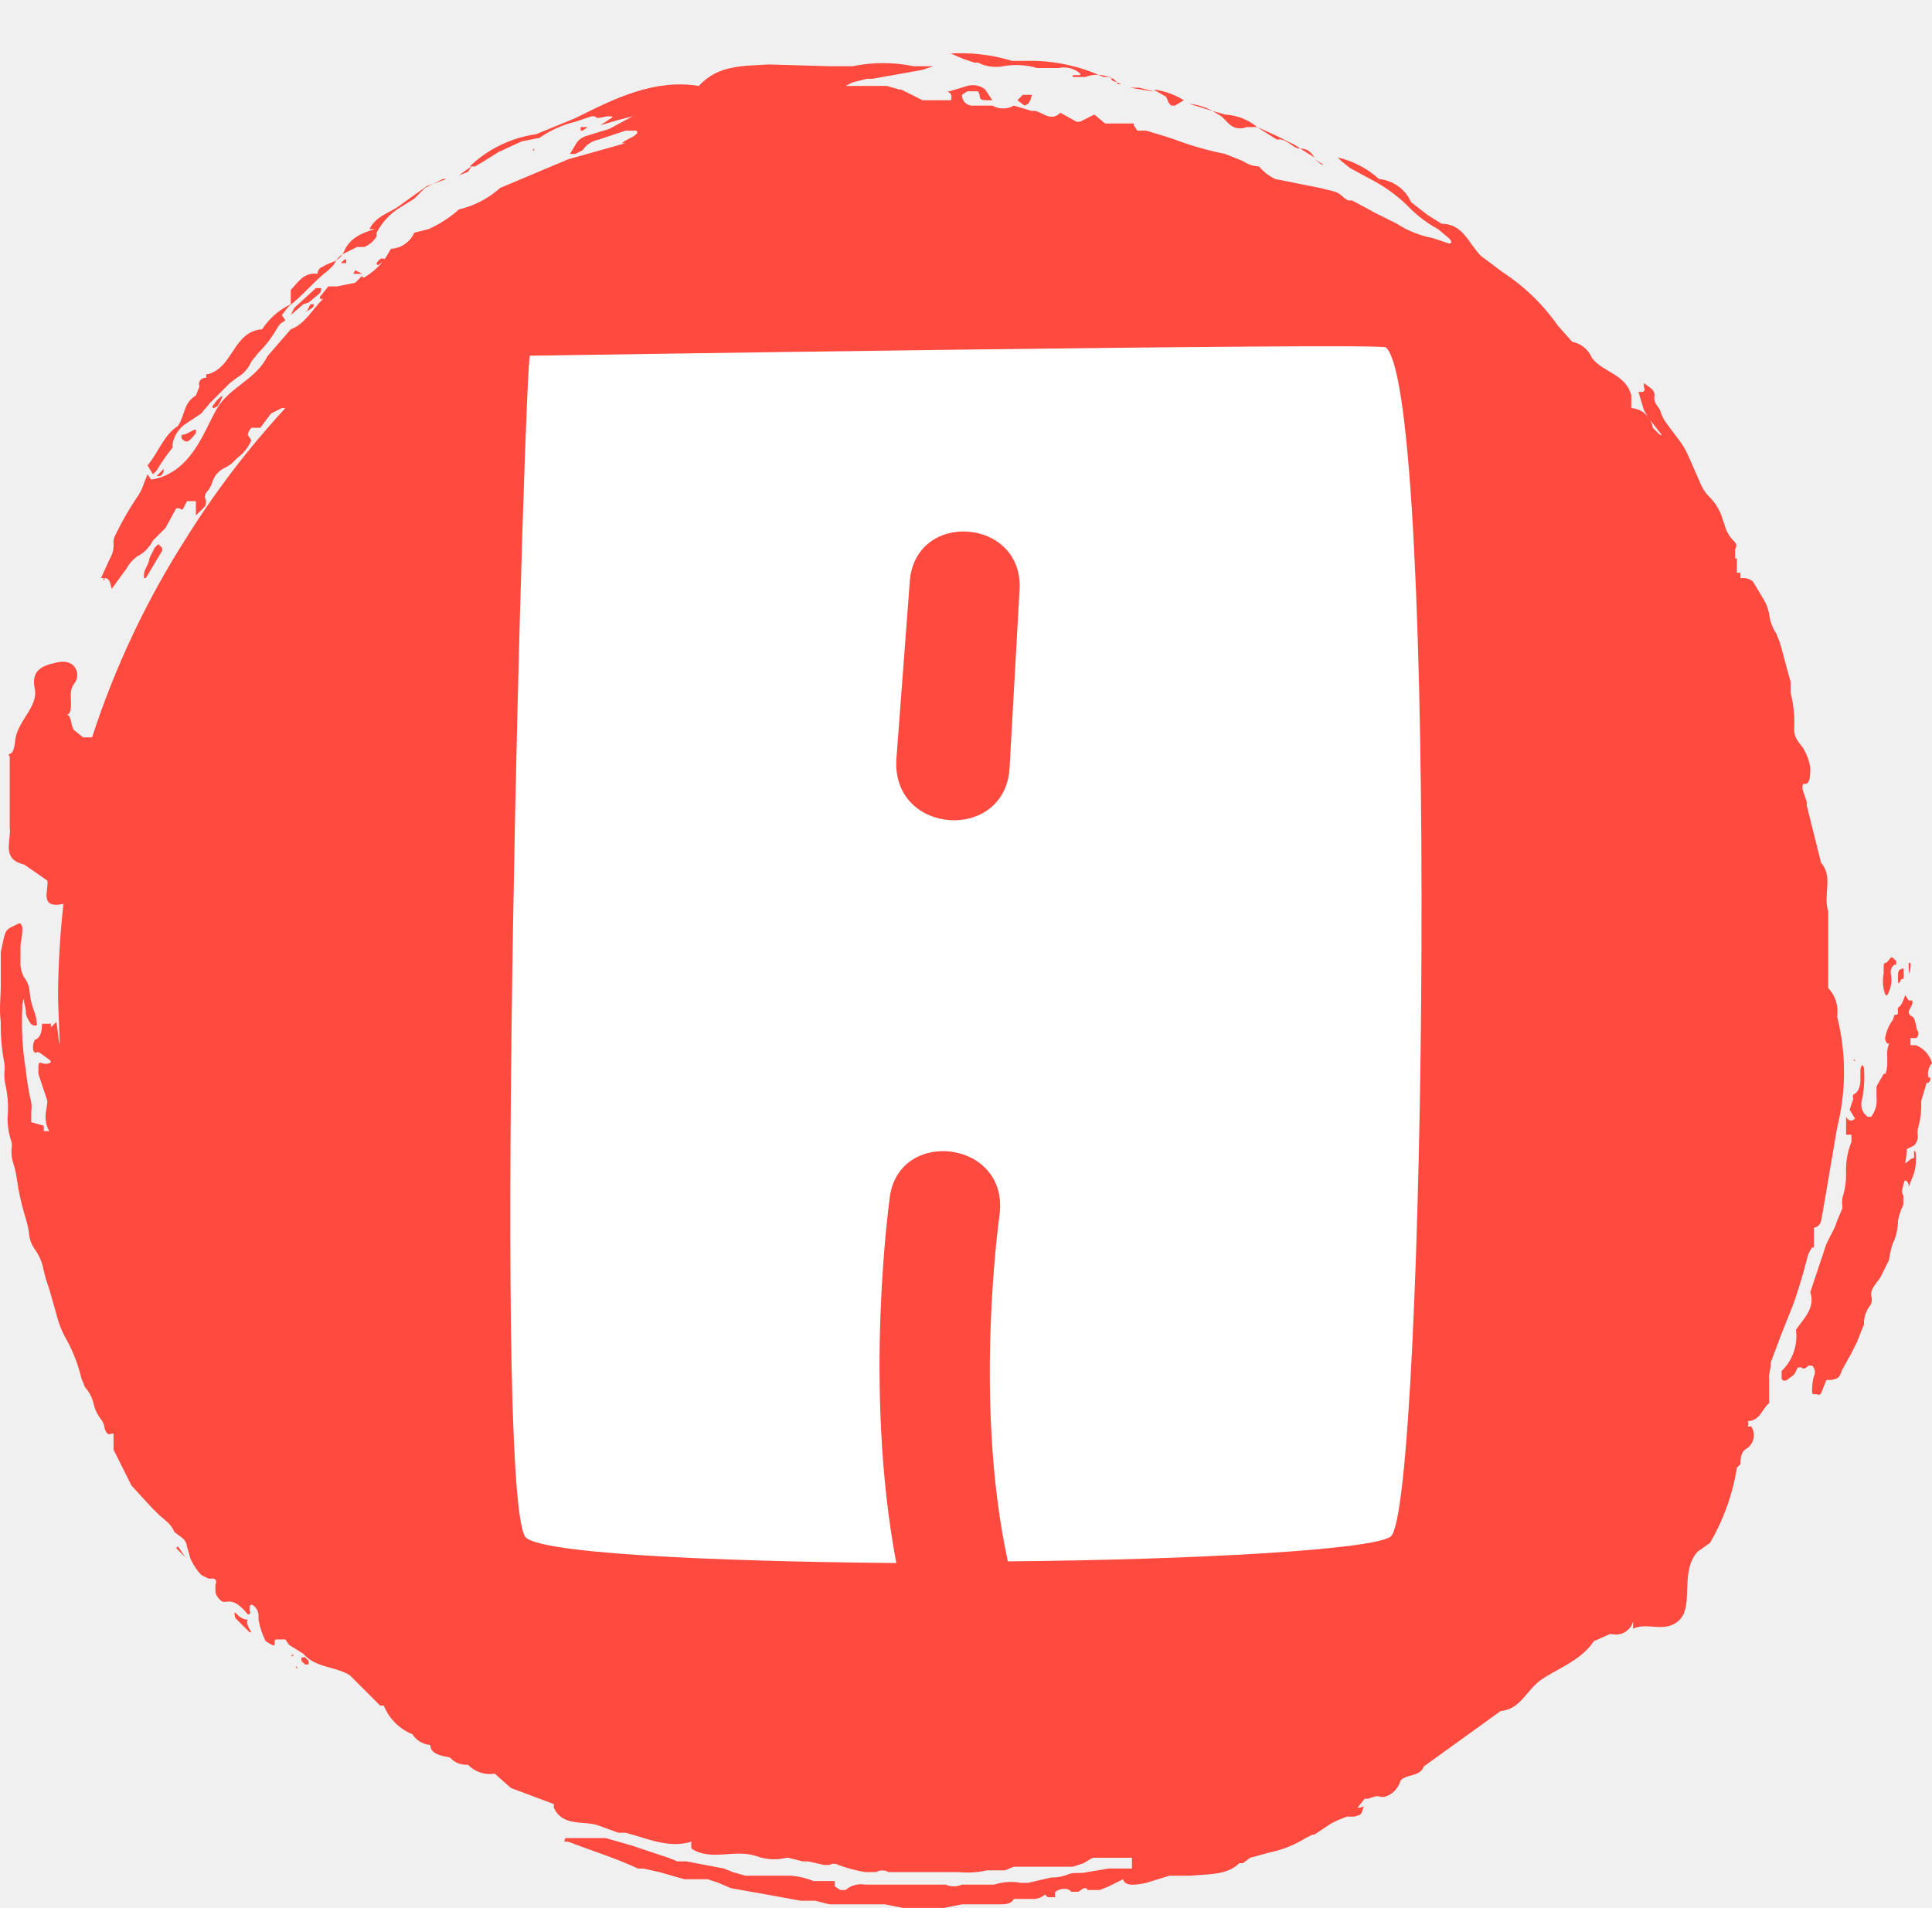
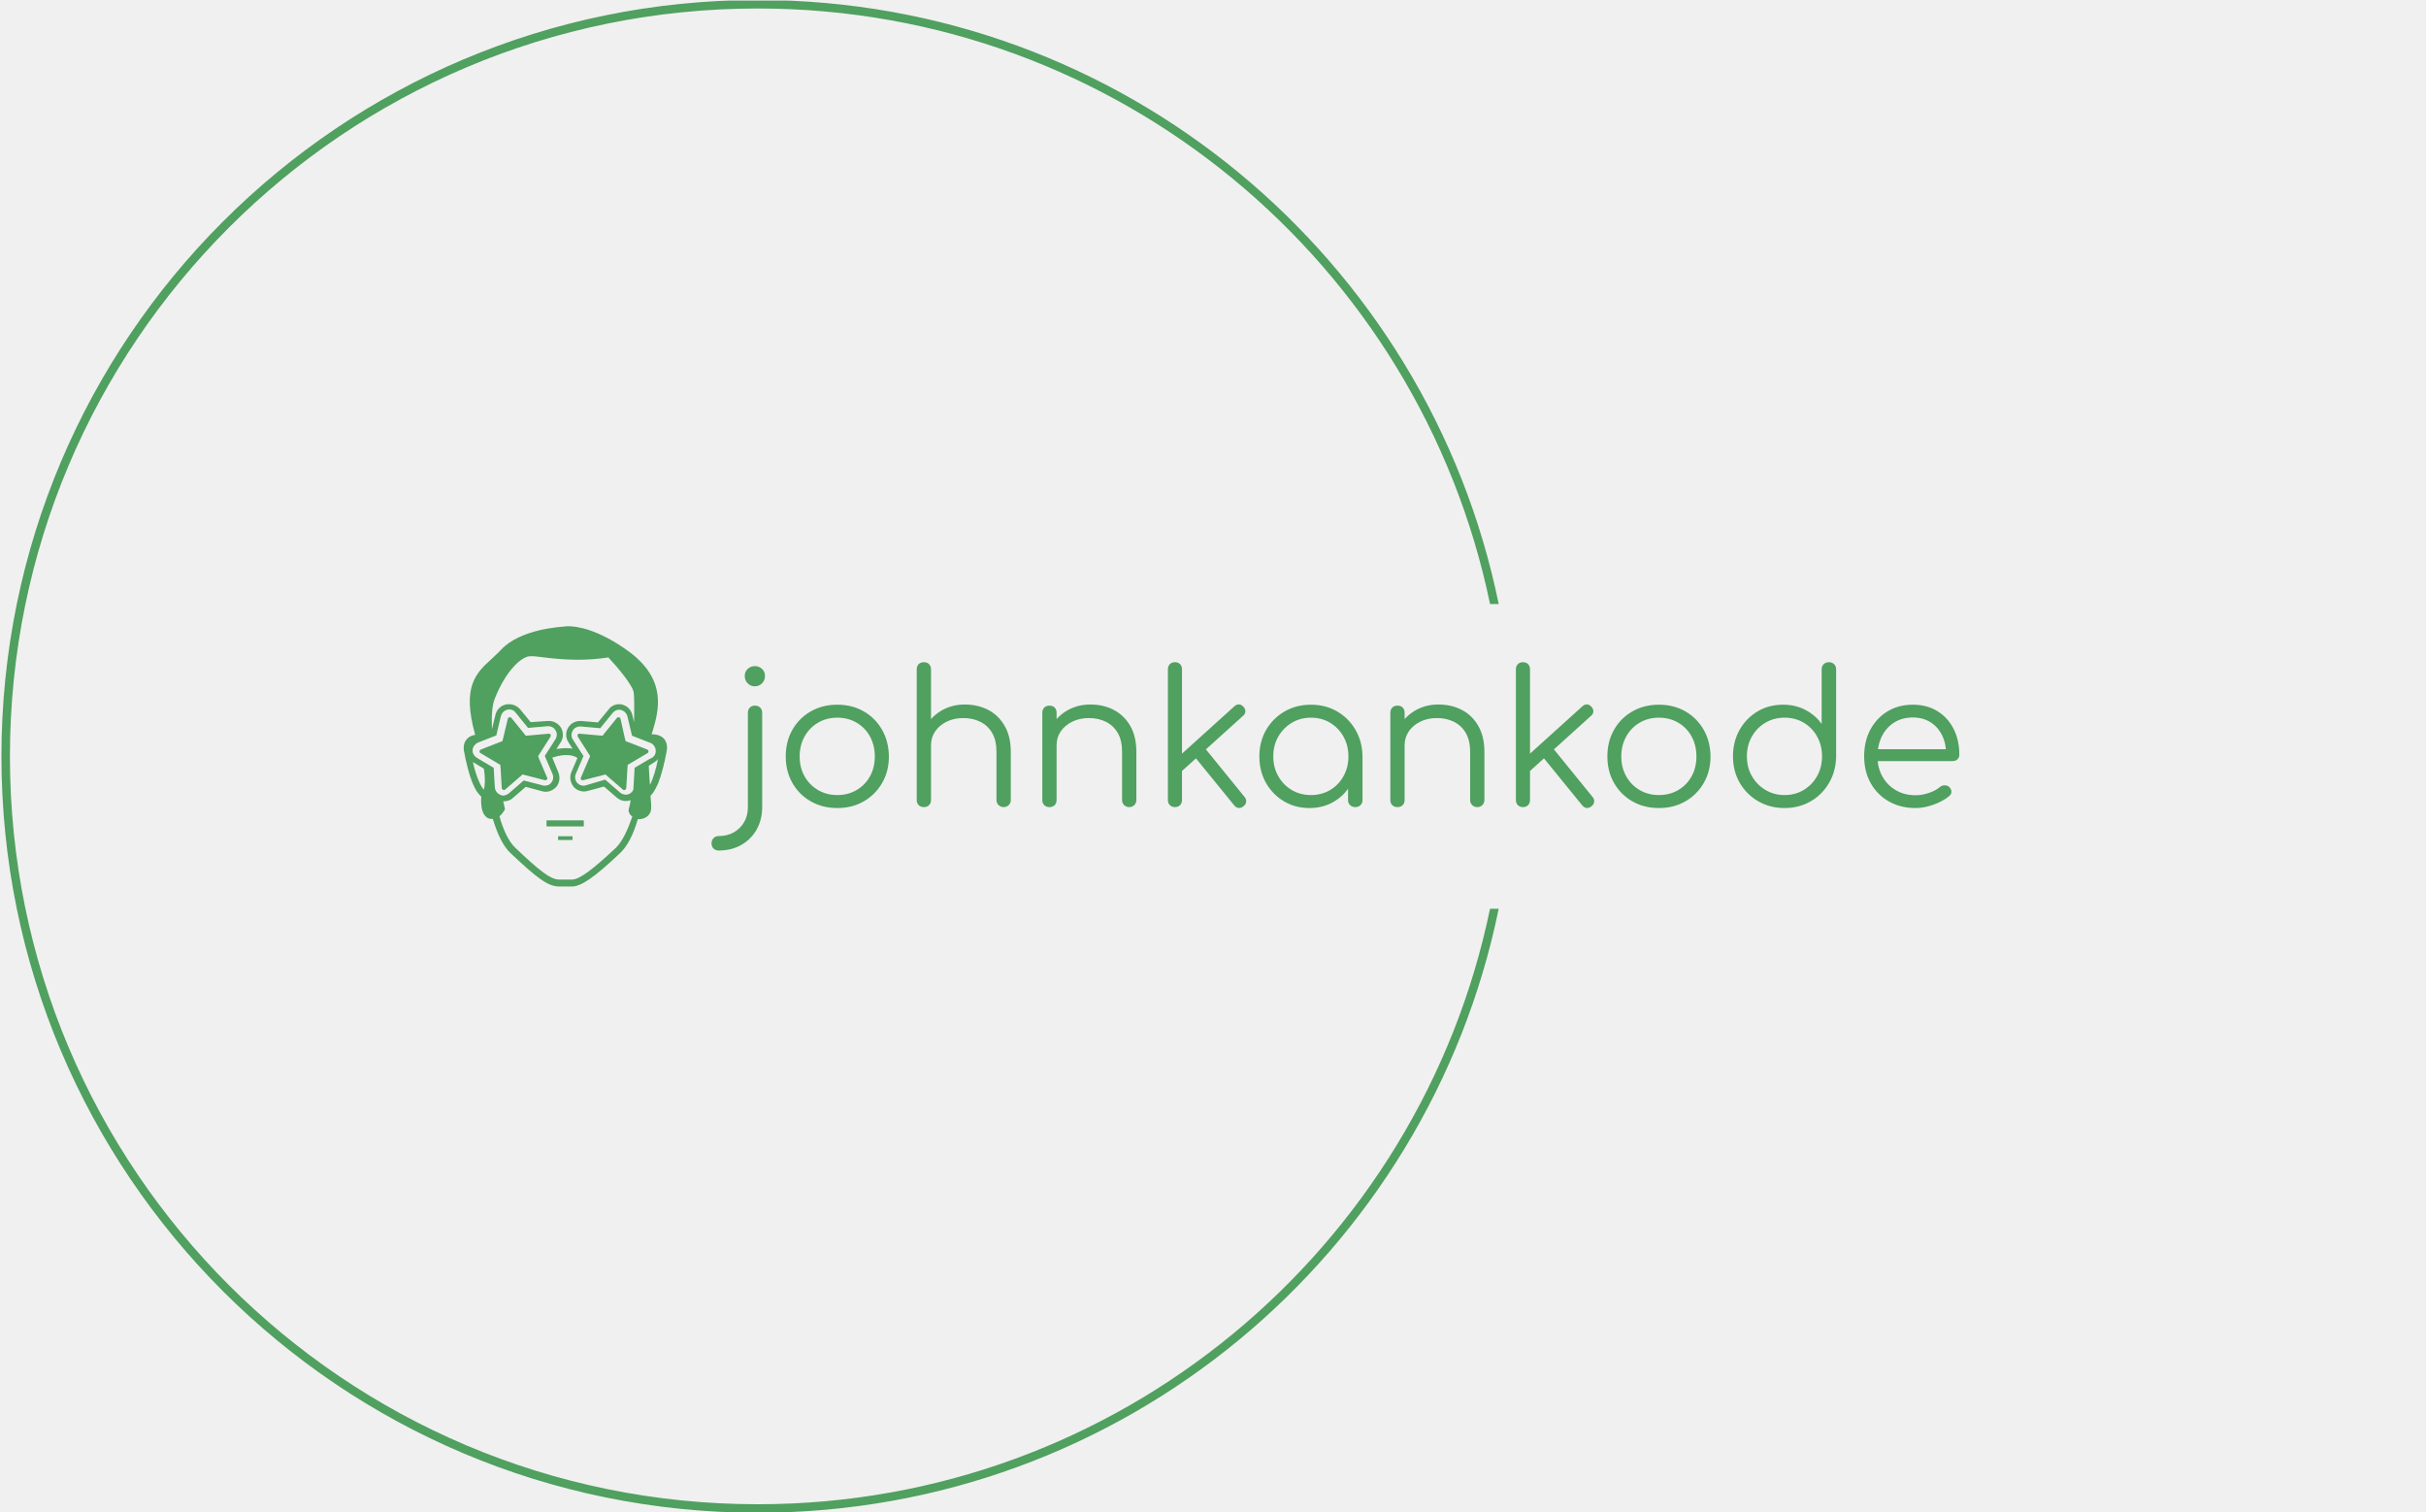
- <svg xmlns="http://www.w3.org/2000/svg" width="308.761" height="304.916" viewBox="0 0 106.008 104.687" class="css-1j8o68f" version="1.1" id="svg23">
-   <defs id="SvgjsDefs2684" />
-   <g id="SvgjsG2685" featurekey="rootContainer" transform="matrix(0.9820593,0,0,0.9820593,-0.05456052,0)" fill="#ff4a3f">
-     <g id="g17">
-       <path d="M19.8 15.3h.5l-.4-.2zm.5.1zm.8-.7c0 .1 0 .1.1.1l.4-.3c-.2-.1-.3-.1-.5.2zm.4-.2zm-4.1 2.3zm-.2.6l.3-.2c.1-.1.1-.2.1-.2h-.2l-.2.4c-.1-.1-.1 0 0 0zm2.2-2.9h-.1l-.2.2h.3zm-2.1 2.4l.6-.5c.1-.1.1-.2.1-.3h-.3l-1.2 1.1-.2.4.7-.6zm-1.1.8z" id="path3" />
-       <path d="M9.7 25v-.2a1.7 1.7 0 0 1 .7-1.1l.9-.6.5-.6.7-.7.4-.4.4-.3a1.9 1.9 0 0 0 .8-.9l.4-.5a5.9 5.9 0 0 0 1-1.3l.2-.3.3-.2-.2-.3.4-.5c.8-.6 1.4-1.4 2.2-2l.3-.3a1.4 1.4 0 0 1 .5-.6l.8-.4h.4a1.4 1.4 0 0 0 .7-.6V13a3.5 3.5 0 0 1 1.3-1.4l.8-.5.2-.2.4-.4 1-.5h.2l-1.1.4-1.4 1c-.6.5-1.4.6-1.8 1.4h.3c-.7.2-1.4.5-1.7 1.2s-.8.6-1.2.9a.4.4 0 0 0-.3.4c-.8-.1-1.1.5-1.5.9v.8a3.9 3.9 0 0 0-1.6 1.4c-1.6.1-1.6 2.1-3 2.5h-.1a.2.2 0 0 0 0 .2c-.3 0-.5.2-.4.5l-.2.5c-.7.4-.6 1.1-1 1.7-.8.5-1.1 1.5-1.7 2.2l.3.5.2-.2a11.6 11.6 0 0 1 .9-1.3zM53.9 3.3l.6.2h.2a2.2 2.2 0 0 0 1.4.2 4.1 4.1 0 0 1 1.9.1h1.2a1.4 1.4 0 0 1 1.2.3.1.1 0 0 1 0 .1H60a.1.1 0 0 0 0 .1h.7a1.8 1.8 0 0 1 1.3 0c.2 0 .1.1.2.2l.5.2h-.2c-.2-.4-.5-.4-.8-.4a9.7 9.7 0 0 0-4.3-.9h-.8A9.8 9.8 0 0 0 53 3h.2zm7.3 3.1zM50.3 4.7zm10.9 1.7h.2-.2zM19 14.7zm32.1-10zm17.6 2.2a.9.9 0 0 0 1 .2h.6a3.1 3.1 0 0 0-1.8-.7l-.7-.2.5.3zm-3.4-1.3c0 .1.1.2.2.3h.2l.5-.3a4.2 4.2 0 0 0-1.7-.6l.7.4zm7.4 2.7l.8.5c-.2-.3-.4-.5-.8-.5z" id="path5" />
-       <path d="M99 76.1l.6-1.6.6-1.5c.2-.5.6-1.8.8-2.6a1.7 1.7 0 0 1 .3-.7h.1v-1.1c.5-.1.4-.6.5-.9l.8-4.7a12.7 12.7 0 0 0 0-6.2 1.9 1.9 0 0 0-.5-1.6v-4.3c-.3-.9.3-1.9-.4-2.7L101 45a.4.4 0 0 0 0-.2l-.2-.6a.5.5 0 0 1 0-.4h.1c.3 0 .3-.5.3-.9a3 3 0 0 0-.4-1.1l-.3-.4a1.1 1.1 0 0 1-.2-.7 6.7 6.7 0 0 0-.2-2v-.6c-.2-.7-.4-1.5-.6-2.2l-.2-.5a2.5 2.5 0 0 1-.4-1.1 2.5 2.5 0 0 0-.3-.8l-.6-1a.8.8 0 0 0-.6-.2h-.1V32h-.2v-.8H97V31a.4.4 0 0 0 0-.1v-.2c.1-.2.1-.3-.1-.5a1.8 1.8 0 0 1-.4-.6l-.2-.6a2.9 2.9 0 0 0-.7-1.2 2.2 2.2 0 0 1-.5-.7l-.7-1.6a4.3 4.3 0 0 0-.6-1l-.6-.8a2.4 2.4 0 0 1-.4-.8l-.2-.3a.6.6 0 0 1-.1-.5.5.5 0 0 0-.2-.4l-.4-.3v.2c.1.2 0 .3-.1.3h-.2l.3 1 .3.5.7.9h-.1l-.2-.2-.2-.2a1.3 1.3 0 0 0-1.2-1.1v-.7c-.3-1.2-1.6-1.3-2.2-2.1a1.5 1.5 0 0 0-1.1-.9l-.8-.9a11.3 11.3 0 0 0-3.1-3l-.8-.6-.4-.3c-.7-.7-1-1.8-2.2-1.8l-.8-.5-.9-.7a2.2 2.2 0 0 0-1.8-1.3 5.1 5.1 0 0 0-2.3-1.2l.2.2.5.4 1.3.7a8.5 8.5 0 0 1 2.1 1.6 6.8 6.8 0 0 0 1.5 1.1l.6.5c.1.1.2.2.1.3H81l-.9-.3a5.6 5.6 0 0 1-2-.8l-1.2-.6-1.3-.7h-.2c-.3-.1-.4-.4-.8-.5l-.8-.2-2.5-.5a2.6 2.6 0 0 1-.9-.7 1.7 1.7 0 0 1-.9-.3l-1-.4a18.1 18.1 0 0 1-2.8-.8l-.6-.2-1-.3h-.5l-.2-.3v-.1h-1.6l-.6-.5-.4.2-.4.2h-.2l-.9-.5c-.6.6-1.1-.2-1.6-.1l-1-.3a1.2 1.2 0 0 1-1.2 0h-1.2a.6.6 0 0 1-.5-.6l.3-.2h.6a.7.7 0 0 1 .1.3c0 .2.2.2.5.2h.2l-.4-.6a1.1 1.1 0 0 0-1-.2l-1 .3H53c.3.2.2.3.2.5h-1.6l-.4-.2-.8-.4h-.1l-.7-.2h-2.3l.4-.2.8-.2h.3l1.7-.3 1.1-.2.6-.2h-1.1a8.4 8.4 0 0 0-3.4 0h-1.3L43 3.6c-1.4.1-2.8 0-3.9 1.2-2.5-.4-4.7.7-6.9 1.8l-2.2.9a6.7 6.7 0 0 0-3.7 1.8h.3l.5-.3.8-.5 1.3-.6 1-.2a6 6 0 0 1 2-.9l.9-.3h.2c.1.2.5 0 .7 0h.2c.1 0 .1.1 0 .1l-.6.4 1-.3.8-.2-1.3.7-1.3.4a1 1 0 0 0-.6.5l-.3.5h.3l.4-.2a1.4 1.4 0 0 1 .9-.6l1.5-.5h.5a.1.1 0 0 1 .1.2c-.2.2-.6.3-.8.5h.2l-3.2.9-3.8 1.6a5.2 5.2 0 0 1-2.3 1.2 6.6 6.6 0 0 1-1.7 1.1l-.8.2a1.5 1.5 0 0 1-1.3.9l-.3.5a3.7 3.7 0 0 1-1.2 1.1h-.1v-.1l-.2.2-.2.2-1 .2h-.5l-.4.5c-.1.1-.1.2 0 .2h.1c-.6.6-1 1.4-1.8 1.7L15 19.9c-.6 1.2-1.8 1.6-2.6 2.6s-1.4 3.9-3.9 4.3l-.2-.3-.2.5a2.7 2.7 0 0 1-.4.8 16.9 16.9 0 0 0-1.2 2.1.8.8 0 0 0-.1.5 1.4 1.4 0 0 1-.2.8l-.5 1.1h.2c.3 0 .3.3.4.6l.8-1.1a2.2 2.2 0 0 1 .6-.7 2 2 0 0 0 .9-.9l.3-.3.4-.4.6-1.1h.2c.1.1.1.1.2 0l.2-.4h.5v.8l.5-.5a.5.5 0 0 0 0-.5.4.4 0 0 1 .1-.3 1.5 1.5 0 0 0 .3-.5 1.3 1.3 0 0 1 .8-.9l.3-.2.3-.3a2.4 2.4 0 0 0 .8-1l-.2-.3c0-.1.1-.3.2-.4h.5l.6-.8.6-.3h.2a48.8 48.8 0 0 0-5.5 7.2h-.1.1a48.4 48.4 0 0 0-5.3 11.2h-.5l-.5-.4c-.2-.2-.1-.7-.4-.9h.1c.3-.5-.1-1.2.3-1.7s.1-1.4-.9-1.2-1.5.5-1.3 1.5-1 1.8-1.1 2.9-.5.5-.3.9v3.9c.1.8-.5 1.8.8 2.1l1.3.9c.1.5-.5 1.6.9 1.3a49.2 49.2 0 0 0-.3 5c0 1.1.1 2.2.1 3.3v-.4c-.1-.4-.1-.8-.2-1.3l-.3.3v-.2h-.5c0 .5-.1.8-.4.9a.9.9 0 0 0-.1.5c0 .1.1.3.2.2s.4.2.7.4-.2.3-.4.2-.2.1-.2.3v.3l.5 1.5c0 .3-.1.6-.1.9a1.7 1.7 0 0 0 .2.8h-.3v-.3l-.7-.2v-.6a1.5 1.5 0 0 0 0-.5 14.6 14.6 0 0 1-.3-1.8 16.6 16.6 0 0 1-.2-3.5.9.9 0 0 1 .1-.5v.2a2.9 2.9 0 0 1 .1.5.8.8 0 0 0 .1.4c.1.2.2.4.4.4s.1-.1.1-.2a2.1 2.1 0 0 0-.1-.5 4.2 4.2 0 0 1-.3-1.3 1.5 1.5 0 0 0-.3-.7 1.6 1.6 0 0 1-.2-.9v-.8c0-.3.1-.6.1-.9a.5.5 0 0 0-.1-.4h-.1c-.8.4-.7.2-1 1.6V55c0 .7-.1 1.4 0 2.1a10.8 10.8 0 0 0 .2 2.3 1.8 1.8 0 0 1 0 .5 3.1 3.1 0 0 0 .1.9 5.9 5.9 0 0 1 .1 1.3 3.9 3.9 0 0 0 .2 1.7 1.2 1.2 0 0 1 0 .4 2.1 2.1 0 0 0 .1.8 4.9 4.9 0 0 1 .2.9 14 14 0 0 0 .5 2.2 5 5 0 0 1 .2 1 1.7 1.7 0 0 0 .3.7 2.9 2.9 0 0 1 .5 1.2 8.5 8.5 0 0 0 .3 1l.4 1.4a5.4 5.4 0 0 0 .6 1.5 8.5 8.5 0 0 1 .8 2.1l.2.5a2.1 2.1 0 0 1 .5 1 2.1 2.1 0 0 0 .4.8 1 1 0 0 1 .2.5c.1.3.2.4.4.3h.1v.9l.5 1 .5 1 1.1 1.2.4.4c.3.3.7.5.9 1l.4.3a.7.7 0 0 1 .3.5l.2.7a3.3 3.3 0 0 0 .6.9l.4.2h.3a.2.2 0 0 1 .1.3 2.5 2.5 0 0 0 0 .5.9.9 0 0 0 .4.5h.2c.4-.1.8.2 1.2.7h.1c0-.1.1-.1 0-.2v-.2c0-.1.1-.2.2-.1a.7.7 0 0 1 .3.6v.2a4.3 4.3 0 0 0 .4 1.2c.5.3.5.3.5.1s0-.2.2-.2h.4l.2.3.8.5c.7.8 1.8.7 2.6 1.2l1.7 1.7h.2a2.9 2.9 0 0 0 1.6 1.6 1.3 1.3 0 0 0 1 .6c0 .5.6.6 1.1.7a1.2 1.2 0 0 0 .8.4h.2a1.7 1.7 0 0 0 1.5.5l.9.8 2.4.9v.2c.5 1.1 1.7.7 2.5 1l1.1.4h.4c1.2.3 2.4.9 3.7.5a.7.7 0 0 0 0 .4c1.1.7 2.4 0 3.6.4a2.9 2.9 0 0 0 1.7.1h.1l.8.2h.3l.9.2h.3a.5.5 0 0 1 .5 0 7.9 7.9 0 0 0 1.5.4h.6a.7.7 0 0 1 .7 0h3.9a5 5 0 0 0 1.6-.1h1l.5-.2H60l.6-.2.5-.3h2.2v.6H62l-1.2.2c-.4.1-.7 0-1 .1a2.4 2.4 0 0 1-1 .2l-1.3.3h-.4a3.1 3.1 0 0 0-1.5.1h-1.8a1.1 1.1 0 0 1-.9 0h-4.5a1.3 1.3 0 0 0-1.1.3H47l-.3-.2v-.3h-1.2a4.1 4.1 0 0 0-1.3-.3h-2.5l-.7-.2-.5-.2-2.1-.4h-.5l-.5-.2-2.1-.7-1.4-.4h-2.2c-.1 0-.1.1-.1.2h.2c1.3.5 2.6.9 3.9 1.5h.3l.9.2 1.4.4h1.3l.6.2.7.3 1.7.3 1.1.2 1.1.2h.8l.8.2h3.1l1 .2h2.3l1-.2H56c.4 0 .6-.1.7-.3h1a1 1 0 0 0 .8-.3c-.1.1 0 .1.1.2h.4v-.2c0-.1 0-.1.2-.2s.6-.1.7.1h.4l.3-.2c.2 0 .2 0 .2.1h.7l.5-.2.8-.4c.1.3.4.4 1.3.2l1.3-.4h1.2c.9-.1 2 0 2.7-.7h.2l.4-.3 1.1-.3a6.1 6.1 0 0 0 2-.8l.4-.2h.1l.9-.6.4-.2.5-.2h.4c.4-.1.4-.1.5-.4s0-.1-.2-.1h-.1l.4-.5h.2c.3-.1.5-.2.7-.1h.2a1.3 1.3 0 0 0 .9-.9c.3-.4 1.1-.2 1.3-.8l4.3-3.1c1.1-.1 1.4-1.1 2.2-1.7s2.3-1.1 3-2.2l.9-.4h.1a1 1 0 0 0 1.2-.7v.4c.8-.4 1.8.3 2.6-.5s0-2.7 1-3.8l.7-.5a12.1 12.1 0 0 0 1.5-4.2l.2-.2c0-.3 0-.7.4-.9a.9.9 0 0 0 .2-1.2h-.2a.3.3 0 0 0 0-.3c.7 0 .8-.7 1.2-1V77a.5.5 0 0 1 0-.2 3.8 3.8 0 0 0 .1-.7zM5.9 32.2z" id="path7" />
-       <path d="M26.4 9.3l-.3.2-.4.3.5-.2zm6.1-2h.1l.3-.2h-.4zm-2.6 1l-.1.1h.1v-.1zm-1.5 1.4zm1.3-.2zm-6.3 3.1zM9.2 26.2l-.4.4H9a.4.4 0 0 0 .2-.4zm3-3.5a2.1 2.1 0 0 0 .3-.6 1.5 1.5 0 0 0-.5.5c-.1.1-.1.2 0 .2zM11 24.2V24c-.2 0-.5.3-.8.3v.2c.3.3.4.2.8-.3zm3 66.2zM73.9 9.2h.1l-.5-.3zm-2.5-1.4c.5-.1.8.4 1.2.5h.1l-.3-.2-1-.5-1.1-.5.3.2zM52.8 3.1zm11.7 2h-.1l-1.2-.2h.5zm2 .7l1.3.4a3.3 3.3 0 0 0-1.3-.4zm-9 0a1 1 0 0 0 .2-.5h-.5l-.3.3.4.3zm9 1.6zM49.9 4.2zm2.9.7zM48.5 4zm13.8 2.1a.5.5 0 0 0 0 .1zm44.8 52.3h-.3V58h.3c.1 0 .2-.3.1-.4s-.1-.7-.3-.8a.3.3 0 0 1-.2-.3l.2-.4a.4.4 0 0 0 0-.2h-.2l-.2-.3c-.1.3-.2.6-.4.7a.5.5 0 0 0 0 .2c0 .1 0 .2-.1.2h-.1a1.1 1.1 0 0 1-.1.3 2.3 2.3 0 0 0-.4.9.4.4 0 0 0 .1.4h.1a1.7 1.7 0 0 0-.1.8v.4a1.8 1.8 0 0 1-.1.5h-.1l-.4.7v.6a1.5 1.5 0 0 1-.3 1.1h-.2l-.2-.2a.9.9 0 0 1-.1-.8 6.5 6.5 0 0 0 .1-1.7c0-.1-.1-.2-.1-.2a.5.5 0 0 0-.1.3v.6c0 .2-.1.6-.3.7s-.1.2-.1.3l-.2.6.3.5c-.2.2-.4.1-.5-.1v1h.3v.4a4.2 4.2 0 0 0-.3 1.4 3.3 3.3 0 0 0 0 .4 4 4 0 0 1-.2 1.3 2 2 0 0 0 0 .6l-.3.7a3.2 3.2 0 0 1-.3.7l-.3.6-.9 2.7c.3.9-.4 1.5-.8 2.1a2.7 2.7 0 0 1-.8 2.3v.4c0 .1.1.2.3.1l.4-.3.2-.4h.2c.1.1.2.1.4-.1h.2a.5.5 0 0 1 .1.6 2.9 2.9 0 0 0-.1.8c0 .1 0 .2.1.2h.2c.1.1.2 0 .3-.3l.2-.5h.3c.4-.1.4-.1.6-.6l.5-.9.3-.6.4-1a1.6 1.6 0 0 1 .3-1 .6.6 0 0 0 .1-.6c0-.2 0-.3.2-.6l.3-.4.5-1a4.7 4.7 0 0 1 .2-.9 3 3 0 0 0 .3-1.3 3.8 3.8 0 0 1 .3-.9v-.5c-.1-.2-.1-.2 0-.6s.1-.2.2-.2a.4.4 0 0 1 .1.3l.2-.5a2.3 2.3 0 0 0 .2-.9v-.3c0-.1 0-.3-.1-.3v.4c-.2 0-.3.2-.5.3a6.4 6.4 0 0 0 .1-.8l.4-.2a.7.7 0 0 0 .2-.6 1.4 1.4 0 0 1 0-.3 4.8 4.8 0 0 0 .2-1.4v-.2l.3-1h.1a.3.3 0 0 0 .1-.3h-.1a.9.9 0 0 1 .2-.8 1.5 1.5 0 0 0-.9-1zm-1.2 7.8zm-.2-9.9zm0 0zM9.1 30.8a.3.3 0 0 0 0-.2l-.2-.2-.2.2-.3.6c0 .3-.3.6-.3.9v.2h.1zm96.3 24.8h.1a1.7 1.7 0 0 0 .2-1.2.5.5 0 0 1 .2-.5h.1v-.2l-.2-.2h-.1c-.1.1-.2.3-.3.3s-.1.1-.1.3v.3a2.2 2.2 0 0 0 .1 1.2zM13.2 90.1c-.1 0 0 .2 0 .3l.8.8h.1c-.2-.3-.3-.6-.2-.7a.9.9 0 0 1-.5-.2zm.8.3zm92.3-35.7h.1a2 2 0 0 0 0-.6c-.3.1-.3.1-.3.6s.1.1.2 0z" id="path9" />
-       <path d="M106.7 62a.6.6 0 0 0 .1-.5c0-.1-.1-.2-.1-.1h-.2v.2c0 .4.1.5.2.4zm.1-8.2h-.1v.6a1 1 0 0 0 .1-.6zM17.1 92.6h-.2v.2l.2.2h.2v-.2zm86.6-33.3c0-.1 0-.1-.1-.1zM9.9 86.5l.5.5-.4-.6z" id="path11" />
-       <circle cx="10.5" cy="87.1" transform="rotate(-24.8 10.4 87.159)" id="circle13" />
-       <path d="M9.7 30.1h-.1v.2-.2h.1zm83.2-6.6l-.2-.3h-.1zm-14.7 77.1zM5.9 32.2zm-.1.2a.3.3 0 0 0 .1-.2v.2zm1.9-4.9zM61.5 2.4zm42.8 58.2v.1-.1zM16.4 92.5h-.1c.1.1.2 0 .1-.1zm.2.7h.1l-.1-.1v.1zm73.9-71.3zm15.2 34.4zM14.6 91.7zm92.1-37zm-.8 11.4zM34.6 0z" id="path15" />
-     </g>
-   </g>
-   <g id="SvgjsG2686" featurekey="nameFeature-0" transform="matrix(2.284354,0,0,2.284354,27.98006,-5.60952)" fill="#ffffff">
-     <path d="M9.6 16.48 l-0.32 4.24 c-0.08 1.8 2.6 1.96 2.72 0.2 l0.24 -4.28 c0.12 -1.76 -2.56 -1.96 -2.64 -0.16 z M0.48 11 l0 0 c0.04 0 20.48 -0.32 20.56 -0.2 c1.28 1.12 0.96 27.8 0.12 28.56 c-0.4 0.32 -4.64 0.56 -9.2 0.6 c-0.84 -3.84 -0.2 -8.32 -0.2 -8.32 c0.24 -1.8 -2.44 -2.12 -2.64 -0.4 c0 0.04 -0.64 4.52 0.16 8.76 c-4.56 -0.04 -8.68 -0.24 -8.92 -0.64 c-0.8 -1.44 0 -28.28 0.12 -28.36 z" id="path20" />
+ <svg xmlns="http://www.w3.org/2000/svg" version="1.1" width="1000" height="623" viewBox="0 0 1000 623">
+   <g transform="matrix(1,0,0,1,-0.6060606,0.2522267)">
+     <svg viewBox="0 0 396 247" data-background-color="#ffffff" preserveAspectRatio="xMidYMid meet" height="623" width="1000">
+       <g id="tight-bounds" transform="matrix(1,0,0,1,0.24,-0.1)">
+         <svg viewBox="0 0 395.52 247.2" height="247.2" width="395.52">
+           <g>
+             <svg />
+           </g>
+           <g>
+             <svg viewBox="0 0 395.52 247.2" height="247.2" width="395.52">
+               <g transform="matrix(1,0,0,1,75.54432,102.3343)">
+                 <svg viewBox="0 0 244.431 42.531" height="42.531" width="244.431">
+                   <g>
+                     <svg viewBox="0 0 292.969 50.977" height="42.531" width="244.431">
+                       <g transform="matrix(1,0,0,1,48.53812,7.0453)">
+                         <svg viewBox="0 0 244.431 36.886" height="36.886" width="244.431">
+                           <g id="textblocktransform">
+                             <svg viewBox="0 0 244.431 36.886" height="36.886" width="244.431" id="textblock">
+                               <g>
+                                 <svg viewBox="0 0 244.431 36.886" height="36.886" width="244.431">
+                                   <g transform="matrix(1,0,0,1,0,0)">
+                                     <svg width="244.431" viewBox="-4.7 -39.05 336.28 50.75" height="36.886" data-palette-color="#50a060">
+                                       <path d="M-2.75 11.7L-2.75 11.7Q-3.6 11.7-4.15 11.18-4.7 10.65-4.7 9.75L-4.7 9.75Q-4.7 8.9-4.15 8.35-3.6 7.8-2.75 7.8L-2.75 7.8Q-0.45 7.8 1.3 6.8 3.05 5.8 4.08 4.05 5.1 2.3 5.1 0L5.1 0 5.1-25.4Q5.1-26.3 5.63-26.83 6.15-27.35 7-27.35L7-27.35Q7.85-27.35 8.4-26.83 8.95-26.3 8.95-25.4L8.95-25.4 8.95 0Q8.95 3.4 7.45 6.05 5.95 8.7 3.3 10.2 0.65 11.7-2.75 11.7ZM6.95-32.55L6.95-32.55Q5.85-32.55 5.05-33.35 4.25-34.15 4.25-35.3L4.25-35.3Q4.25-36.55 5.08-37.27 5.9-38 7-38L7-38Q8.05-38 8.88-37.27 9.7-36.55 9.7-35.3L9.7-35.3Q9.7-34.15 8.9-33.35 8.1-32.55 6.95-32.55ZM29.2 0.25L29.2 0.25Q25.2 0.25 22.05-1.55 18.9-3.35 17.1-6.5 15.3-9.65 15.3-13.65L15.3-13.65Q15.3-17.7 17.1-20.85 18.9-24 22.05-25.8 25.2-27.6 29.2-27.6L29.2-27.6Q33.2-27.6 36.32-25.8 39.45-24 41.25-20.85 43.05-17.7 43.1-13.65L43.1-13.65Q43.1-9.65 41.27-6.5 39.45-3.35 36.32-1.55 33.2 0.25 29.2 0.25ZM29.2-3.25L29.2-3.25Q32.1-3.25 34.4-4.6 36.7-5.95 38-8.3 39.3-10.65 39.3-13.65L39.3-13.65Q39.3-16.65 38-19.03 36.7-21.4 34.4-22.75 32.1-24.1 29.2-24.1L29.2-24.1Q26.3-24.1 24-22.75 21.7-21.4 20.37-19.03 19.05-16.65 19.05-13.65L19.05-13.65Q19.05-10.65 20.37-8.3 21.7-5.95 24-4.6 26.3-3.25 29.2-3.25ZM74.05 0L74.05 0Q73.2 0 72.65-0.55 72.09-1.1 72.09-1.9L72.09-1.9 72.09-14.9Q72.09-18 70.92-20 69.75-22 67.72-23 65.7-24 63.15-24L63.15-24Q60.7-24 58.72-23.05 56.75-22.1 55.6-20.45 54.45-18.8 54.45-16.7L54.45-16.7 51.7-16.7Q51.8-19.85 53.4-22.33 55-24.8 57.65-26.23 60.3-27.65 63.55-27.65L63.55-27.65Q67.09-27.65 69.9-26.18 72.7-24.7 74.32-21.85 75.95-19 75.95-14.9L75.95-14.9 75.95-1.9Q75.95-1.1 75.4-0.55 74.84 0 74.05 0ZM52.55 0L52.55 0Q51.65 0 51.12-0.53 50.6-1.05 50.6-1.9L50.6-1.9 50.6-25.4Q50.6-26.3 51.12-26.83 51.65-27.35 52.55-27.35L52.55-27.35Q53.4-27.35 53.92-26.83 54.45-26.3 54.45-25.4L54.45-25.4 54.45-1.9Q54.45-1.05 53.92-0.53 53.4 0 52.55 0ZM52.55-11.15L52.55-11.15Q51.65-11.15 51.12-11.7 50.6-12.25 50.6-13.1L50.6-13.1 50.6-37.1Q50.6-38 51.12-38.53 51.65-39.05 52.55-39.05L52.55-39.05Q53.4-39.05 53.92-38.53 54.45-38 54.45-37.1L54.45-37.1 54.45-13.1Q54.45-12.25 53.92-11.7 53.4-11.15 52.55-11.15ZM107.89 0L107.89 0Q107.04 0 106.49-0.55 105.94-1.1 105.94-1.9L105.94-1.9 105.94-14.9Q105.94-18 104.77-20 103.59-22 101.57-23 99.54-24 96.99-24L96.99-24Q94.54-24 92.57-23.05 90.59-22.1 89.44-20.45 88.29-18.8 88.29-16.7L88.29-16.7 85.54-16.7Q85.64-19.85 87.24-22.33 88.84-24.8 91.49-26.23 94.14-27.65 97.39-27.65L97.39-27.65Q100.94-27.65 103.74-26.18 106.54-24.7 108.17-21.85 109.79-19 109.79-14.9L109.79-14.9 109.79-1.9Q109.79-1.1 109.24-0.55 108.69 0 107.89 0ZM86.39 0L86.39 0Q85.49 0 84.97-0.53 84.44-1.05 84.44-1.9L84.44-1.9 84.44-25.4Q84.44-26.3 84.97-26.83 85.49-27.35 86.39-27.35L86.39-27.35Q87.24-27.35 87.77-26.83 88.29-26.3 88.29-25.4L88.29-25.4 88.29-1.9Q88.29-1.05 87.77-0.53 87.24 0 86.39 0ZM138.54-24.6L121.44-9.15 119.09-11.7 136.19-27.15Q136.79-27.7 137.44-27.68 138.09-27.65 138.64-27.05L138.64-27.05Q139.19-26.45 139.17-25.78 139.14-25.1 138.54-24.6L138.54-24.6ZM120.19 0L120.19 0Q119.34 0 118.82-0.53 118.29-1.05 118.29-1.9L118.29-1.9 118.29-37.15Q118.29-38 118.82-38.53 119.34-39.05 120.19-39.05L120.19-39.05Q121.04-39.05 121.57-38.53 122.09-38 122.09-37.15L122.09-37.15 122.09-1.9Q122.09-1.05 121.57-0.53 121.04 0 120.19 0ZM138.69-0.25L138.69-0.25Q138.04 0.3 137.34 0.23 136.64 0.15 136.14-0.5L136.14-0.5 124.99-14.2 127.69-16.6 138.94-2.75Q139.44-2.15 139.39-1.48 139.34-0.8 138.69-0.25ZM156.44 0.25L156.44 0.25Q152.59 0.25 149.54-1.58 146.49-3.4 144.71-6.55 142.94-9.7 142.94-13.65L142.94-13.65Q142.94-17.65 144.76-20.8 146.59-23.95 149.74-25.78 152.89-27.6 156.84-27.6L156.84-27.6Q160.79-27.6 163.91-25.78 167.04-23.95 168.86-20.8 170.69-17.65 170.74-13.65L170.74-13.65 169.19-12.45Q169.19-8.85 167.51-5.98 165.84-3.1 162.96-1.43 160.09 0.25 156.44 0.25ZM156.84-3.25L156.84-3.25Q159.74-3.25 162.01-4.6 164.29-5.95 165.61-8.33 166.94-10.7 166.94-13.65L166.94-13.65Q166.94-16.65 165.61-19 164.29-21.35 162.01-22.73 159.74-24.1 156.84-24.1L156.84-24.1Q153.99-24.1 151.69-22.73 149.39-21.35 148.04-19 146.69-16.65 146.69-13.65L146.69-13.65Q146.69-10.7 148.04-8.33 149.39-5.95 151.69-4.6 153.99-3.25 156.84-3.25ZM168.79 0L168.79 0Q167.94 0 167.39-0.53 166.84-1.05 166.84-1.9L166.84-1.9 166.84-10.45 167.79-14.4 170.74-13.65 170.74-1.9Q170.74-1.05 170.19-0.53 169.64 0 168.79 0ZM201.69 0L201.69 0Q200.84 0 200.29-0.55 199.74-1.1 199.74-1.9L199.74-1.9 199.74-14.9Q199.74-18 198.56-20 197.39-22 195.36-23 193.34-24 190.79-24L190.79-24Q188.34-24 186.36-23.05 184.39-22.1 183.24-20.45 182.09-18.8 182.09-16.7L182.09-16.7 179.34-16.7Q179.44-19.85 181.04-22.33 182.64-24.8 185.29-26.23 187.94-27.65 191.19-27.65L191.19-27.65Q194.74-27.65 197.54-26.18 200.34-24.7 201.96-21.85 203.59-19 203.59-14.9L203.59-14.9 203.59-1.9Q203.59-1.1 203.04-0.55 202.49 0 201.69 0ZM180.19 0L180.19 0Q179.29 0 178.76-0.53 178.24-1.05 178.24-1.9L178.24-1.9 178.24-25.4Q178.24-26.3 178.76-26.83 179.29-27.35 180.19-27.35L180.19-27.35Q181.04-27.35 181.56-26.83 182.09-26.3 182.09-25.4L182.09-25.4 182.09-1.9Q182.09-1.05 181.56-0.53 181.04 0 180.19 0ZM232.33-24.6L215.23-9.15 212.88-11.7 229.98-27.15Q230.58-27.7 231.23-27.68 231.88-27.65 232.43-27.05L232.43-27.05Q232.98-26.45 232.96-25.78 232.93-25.1 232.33-24.6L232.33-24.6ZM213.98 0L213.98 0Q213.13 0 212.61-0.53 212.08-1.05 212.08-1.9L212.08-1.9 212.08-37.15Q212.08-38 212.61-38.53 213.13-39.05 213.98-39.05L213.98-39.05Q214.83-39.05 215.36-38.53 215.88-38 215.88-37.15L215.88-37.15 215.88-1.9Q215.88-1.05 215.36-0.53 214.83 0 213.98 0ZM232.48-0.25L232.48-0.25Q231.83 0.3 231.13 0.23 230.43 0.15 229.93-0.5L229.93-0.5 218.78-14.2 221.48-16.6 232.73-2.75Q233.23-2.15 233.18-1.48 233.13-0.8 232.48-0.25ZM250.63 0.25L250.63 0.25Q246.63 0.25 243.48-1.55 240.33-3.35 238.53-6.5 236.73-9.65 236.73-13.65L236.73-13.65Q236.73-17.7 238.53-20.85 240.33-24 243.48-25.8 246.63-27.6 250.63-27.6L250.63-27.6Q254.63-27.6 257.75-25.8 260.88-24 262.68-20.85 264.48-17.7 264.53-13.65L264.53-13.65Q264.53-9.65 262.7-6.5 260.88-3.35 257.75-1.55 254.63 0.25 250.63 0.25ZM250.63-3.25L250.63-3.25Q253.53-3.25 255.83-4.6 258.13-5.95 259.43-8.3 260.73-10.65 260.73-13.65L260.73-13.65Q260.73-16.65 259.43-19.03 258.13-21.4 255.83-22.75 253.53-24.1 250.63-24.1L250.63-24.1Q247.73-24.1 245.43-22.75 243.13-21.4 241.81-19.03 240.48-16.65 240.48-13.65L240.48-13.65Q240.48-10.65 241.81-8.3 243.13-5.95 245.43-4.6 247.73-3.25 250.63-3.25ZM284.48 0.25L284.48 0.25Q280.53 0.25 277.38-1.58 274.23-3.4 272.4-6.55 270.58-9.7 270.58-13.7L270.58-13.7Q270.58-17.65 272.35-20.8 274.13-23.95 277.18-25.78 280.23-27.6 284.08-27.6L284.08-27.6Q287.43-27.6 290.13-26.18 292.83-24.75 294.48-22.4L294.48-22.4 294.48-37.1Q294.48-38 295.03-38.53 295.58-39.05 296.43-39.05L296.43-39.05Q297.28-39.05 297.83-38.53 298.38-38 298.38-37.1L298.38-37.1 298.38-13.5Q298.28-9.6 296.45-6.48 294.63-3.35 291.5-1.55 288.38 0.25 284.48 0.25ZM284.48-3.25L284.48-3.25Q287.38-3.25 289.65-4.63 291.93-6 293.25-8.35 294.58-10.7 294.58-13.7L294.58-13.7Q294.58-16.65 293.25-19.03 291.93-21.4 289.65-22.75 287.38-24.1 284.48-24.1L284.48-24.1Q281.63-24.1 279.33-22.75 277.03-21.4 275.68-19.03 274.33-16.65 274.33-13.7L274.33-13.7Q274.33-10.7 275.68-8.35 277.03-6 279.33-4.63 281.63-3.25 284.48-3.25ZM319.78 0.25L319.78 0.25Q315.73 0.25 312.6-1.53 309.48-3.3 307.7-6.45 305.93-9.6 305.93-13.65L305.93-13.65Q305.93-17.75 307.6-20.88 309.28-24 312.23-25.8 315.18-27.6 319.03-27.6L319.03-27.6Q322.83-27.6 325.65-25.88 328.48-24.15 330.03-21.1 331.58-18.05 331.58-14.15L331.58-14.15Q331.58-13.35 331.08-12.88 330.58-12.4 329.78-12.4L329.78-12.4 308.53-12.4 308.53-15.6 330.18-15.6 328.03-14.05Q328.08-16.95 326.98-19.25 325.88-21.55 323.85-22.85 321.83-24.15 319.03-24.15L319.03-24.15Q316.18-24.15 314.03-22.8 311.88-21.45 310.7-19.07 309.53-16.7 309.53-13.65L309.53-13.65Q309.53-10.6 310.85-8.25 312.18-5.9 314.48-4.55 316.78-3.2 319.78-3.2L319.78-3.2Q321.58-3.2 323.4-3.83 325.23-4.45 326.33-5.4L326.33-5.4Q326.88-5.85 327.58-5.88 328.28-5.9 328.78-5.5L328.78-5.5Q329.43-4.9 329.45-4.2 329.48-3.5 328.88-3L328.88-3Q327.23-1.6 324.68-0.68 322.13 0.25 319.78 0.25Z" opacity="1" transform="matrix(1,0,0,1,0,0)" fill="#50a060" class="wordmark-text-0" data-fill-palette-color="primary" id="text-0" />
+                                     </svg>
+                                   </g>
+                                 </svg>
+                               </g>
+                             </svg>
+                           </g>
+                         </svg>
+                       </g>
+                       <g>
+                         <svg viewBox="0 0 39.83 50.977" height="50.977" width="39.83">
+                           <g>
+                             <svg version="1.1" x="0" y="0" viewBox="14.82 5 70.398 90.1" enable-background="new 0 0 100 100" xml:space="preserve" height="50.977" width="39.83" class="icon-icon-0" data-fill-palette-color="accent" id="icon-0">
+                               <g fill="#50a060" data-fill-palette-color="accent">
+                                 <rect x="43.5" y="72.2" width="12.9" height="2.1" fill="#50a060" data-fill-palette-color="accent" />
+                                 <rect x="47.5" y="77.7" width="5" height="1.3" fill="#50a060" data-fill-palette-color="accent" />
+                                 <path d="M78.4 47.7L72 45.2l-1.1-0.4-0.3-1.1L69.1 37c-0.1-0.3-0.3-0.4-0.5-0.5-0.1 0-0.1 0-0.2 0-0.2 0-0.4 0.1-0.5 0.2L63.6 42l-0.7 0.9-1.2-0.1-6.8-0.6c0 0-0.1 0-0.1 0-0.2 0-0.4 0.1-0.5 0.3-0.1 0.2-0.1 0.5 0 0.7l3.7 5.8 0.6 1-0.5 1.1-2.7 6.3c-0.1 0.2-0.1 0.5 0.1 0.7 0.1 0.1 0.3 0.2 0.4 0.2 0.1 0 0.1 0 0.2 0 0 0 0.1 0 0.1 0l6.6-1.7 1.1-0.3 0.9 0.8 5.2 4.5c0.1 0.1 0.2 0.1 0.3 0.1 0.1 0 0.1 0 0.2 0 0.1 0 0.2 0 0.2-0.1 0.2-0.1 0.4-0.3 0.4-0.6l0.4-6.8 0.1-1.2 1-0.6 5.9-3.5c0.2-0.1 0.3-0.4 0.3-0.6C78.8 48 78.6 47.8 78.4 47.7z" fill="#50a060" data-fill-palette-color="accent" />
+                                 <path d="M84.3 44.1c-0.9-1.1-2.4-1.7-4.3-1.7 0 0-0.1 0-0.1 0 0.1-0.4 0.2-0.8 0.4-1.3 2-6.9 4.9-17.2-7.7-26.9C61.5 5.9 53.8 5 51 5c-0.6 0-1 0-1.1 0.1-1.3 0.1-15.5 0.8-22.2 8.1-1 1.1-2.2 2.1-3.2 3.1-5.4 4.9-10.4 9.5-5.7 26.3-1.3 0.2-2.3 0.7-3 1.6-0.6 0.7-1.2 2-0.9 3.9 0.8 4.4 1.8 8.2 2.9 11 0.7 1.6 1.3 2.9 2.1 3.8 0.3 0.4 0.7 0.8 1 1.1-0.4 6.2 1.9 7.4 2.8 7.6 0.3 0.1 0.6 0.1 0.9 0.1 0 0 0 0 0 0 0.1 0 0.2 0 0.3 0 1.7 5.6 3.7 9.6 6.2 11.9 8.5 8 12.7 11.5 16.7 11.5h4.4c3.3 0 7.8-3.1 16.7-11.5 2.5-2.3 4.6-6.3 6.2-11.8 0.1 0 0.2 0 0.3 0 2.3 0 4.1-1.4 4.3-3.4 0.1-0.9 0-2.5-0.2-4.7 1.4-1.4 2.3-3.6 2.7-4.5 1.1-2.8 2.1-6.6 2.9-11C85.5 46.1 84.8 44.8 84.3 44.1zM78.9 51.1L74 54l-0.4 6.8c0 0.1 0 0.2 0 0.4 0 0 0 0.1 0 0.1 0 0.1 0 0.2-0.1 0.2 0 0 0 0.1 0 0.1 0 0.1-0.1 0.2-0.1 0.3 0 0 0 0.1-0.1 0.1 0 0.1-0.1 0.1-0.1 0.2 0 0-0.1 0.1-0.1 0.1 0 0-0.1 0.1-0.1 0.1 0 0-0.1 0.1-0.1 0.1-0.1 0.1-0.1 0.1-0.2 0.2 0 0 0 0 0 0v0c-0.2 0.2-0.5 0.3-0.7 0.4-0.4 0.2-0.7 0.2-1.1 0.2-0.2 0-0.4 0-0.7-0.1-0.4-0.1-0.9-0.3-1.2-0.6l-5.2-4.5L57 60.1c-0.2 0.1-0.5 0.1-0.7 0.1-0.2 0-0.4 0-0.7-0.1-0.6-0.1-1.1-0.5-1.5-0.9-0.7-0.8-0.9-2-0.5-3l2.7-6.3L55.7 49l0 0-0.1-0.1-3-4.7c-0.6-0.9-0.6-2.1 0-3.1 0.5-0.9 1.5-1.4 2.5-1.4 0.1 0 0.2 0 0.2 0l6.8 0.6 4.3-5.3c0.6-0.7 1.4-1.1 2.2-1.1 0.2 0 0.4 0 0.7 0.1 1.1 0.3 1.9 1.1 2.2 2.2l1.6 6.7 6.4 2.5c1 0.4 1.7 1.4 1.8 2.5 0.1 1.1-0.4 2.2-1.4 2.7L78.9 51.1 78.9 51.1zM27.8 63.5c-0.1 0-0.2 0-0.2-0.1-0.1 0-0.2-0.1-0.2-0.1-1-0.4-1.7-1.4-1.8-2.5L25.2 54l-3.9-2.3v0l-2-1.2c-0.9-0.6-1.5-1.6-1.4-2.7 0.1-1.1 0.8-2 1.8-2.5l6.4-2.5 1.6-6.7c0.3-1.1 1.1-1.9 2.2-2.2 0.2-0.1 0.4-0.1 0.7-0.1 0.9 0 1.7 0.4 2.2 1.1l4.3 5.3 6.8-0.6c0.1 0 0.2 0 0.2 0 1 0 2 0.5 2.5 1.4 0.6 0.9 0.6 2.1 0 3.1l-3.7 5.8 2.7 6.3c0.4 1 0.2 2.2-0.5 3-0.4 0.5-0.9 0.8-1.5 0.9-0.2 0-0.4 0.1-0.7 0.1-0.2 0-0.5 0-0.7-0.1l-6.6-1.7-5.2 4.5c-0.4 0.3-0.8 0.5-1.2 0.6-0.2 0.1-0.4 0.1-0.7 0.1C28.3 63.6 28 63.6 27.8 63.5L27.8 63.5zM25.6 30c3.7-9.3 8.9-14.3 12-14.6 1.1-0.1 2.9 0.1 5.1 0.4 3.2 0.4 7.2 0.8 11.9 0.8 3.6 0 7-0.3 10.3-0.8 3.3 3.5 8.1 9.3 8.7 11.8 0.3 1.2 0.3 5.3 0.2 10.6l-0.6-2.5c-0.4-1.8-1.8-3.2-3.6-3.6C69.4 32 69 32 68.7 32c-1.5 0-2.8 0.6-3.7 1.8l-3.7 4.5-5.8-0.5c-0.1 0-0.3 0-0.4 0-1.7 0-3.3 0.9-4.1 2.3-1 1.6-0.9 3.6 0.1 5.1l1.4 2.2c-0.8-0.2-1.6-0.2-2.4-0.2-1.2 0-2.3 0.2-3.2 0.3l1.5-2.3c1-1.6 1-3.5 0.1-5.1-0.9-1.4-2.5-2.3-4.1-2.3-0.1 0-0.3 0-0.4 0L38 38.2l-3.7-4.5C33.3 32.6 32 32 30.5 32c-0.4 0-0.7 0-1.1 0.1-1.8 0.4-3.2 1.8-3.6 3.6l-1.2 5C24.4 35.9 24.7 32.2 25.6 30zM21.8 61.6C20.4 60 19 56.4 18 52c0.1 0.1 0.2 0.1 0.3 0.2l3.5 2.1C22.4 58.2 22.1 60.5 21.8 61.6zM67.4 81.8c-8.2 7.7-12.6 10.9-15.1 10.9s-1.4 0-4.4 0-6.9-3.1-15.1-10.9c-2.5-2.3-4.3-6.4-5.6-11 1-0.8 1.5-1.8 1.6-1.9l0.3-0.5-0.1-0.6c0 0-0.2-0.8-0.5-2.2 0.1 0 0.1 0 0.2 0 0.4 0 0.7 0 1.1-0.1 0.8-0.2 1.5-0.5 2.1-1.1l4.4-3.8 5.6 1.5c0.4 0.1 0.8 0.2 1.2 0.2 0.4 0 0.7 0 1.1-0.1 1-0.2 1.9-0.8 2.6-1.5 1.2-1.4 1.5-3.3 0.8-5.1l-2.1-5.1c0.6-0.2 2.6-0.9 4.8-0.9 1.6 0 2.9 0.3 3.9 1l-2.1 4.9c-0.7 1.7-0.4 3.6 0.8 5.1 0.7 0.8 1.6 1.3 2.6 1.5 0.4 0.1 0.7 0.1 1.1 0.1 0.4 0 0.8-0.1 1.2-0.2l5.6-1.5 4.4 3.8c0.6 0.5 1.3 0.9 2.1 1.1 0.4 0.1 0.7 0.1 1.1 0.1 0.6 0 1.1-0.1 1.6-0.3-0.1 1.1-0.3 1.9-0.4 2.2-0.4 0.9-0.4 1.9 0.2 2.7 0.2 0.3 0.5 0.6 0.8 0.8C71.6 75.5 69.8 79.5 67.4 81.8zM79.3 59.9c-0.2-2.1-0.3-4.4-0.4-6.6l1.9-1.2c0.5-0.3 1-0.7 1.3-1.2C81.4 54.6 80.4 57.8 79.3 59.9z" fill="#50a060" data-fill-palette-color="accent" />
+                                 <path d="M28.8 61.7c0.1 0 0.2-0.1 0.3-0.1l5.2-4.5 0.9-0.8 1.1 0.3 6.6 1.7c0 0 0.1 0 0.1 0 0.1 0 0.1 0 0.2 0 0.1 0 0.2-0.1 0.4-0.2 0.2-0.2 0.2-0.5 0.1-0.7l-2.7-6.3L40.6 50l0.6-1 3.7-5.8c0.1-0.2 0.1-0.5 0-0.7-0.1-0.2-0.3-0.3-0.5-0.3 0 0-0.1 0-0.1 0l-6.8 0.6-1.2 0.1L35.6 42l-4.3-5.3c-0.1-0.1-0.3-0.2-0.5-0.2-0.1 0-0.1 0-0.2 0-0.3 0.1-0.4 0.3-0.5 0.5l-1.6 6.7-0.3 1.1-1.1 0.4-6.4 2.5c-0.2 0.1-0.4 0.3-0.4 0.6 0 0.3 0.1 0.5 0.3 0.6l5.9 3.5 1 0.6 0.1 1.2 0.4 6.8c0 0.3 0.2 0.5 0.4 0.6 0.1 0 0.2 0 0.2 0.1C28.7 61.7 28.8 61.7 28.8 61.7z" fill="#50a060" data-fill-palette-color="accent" />
+                               </g>
+                             </svg>
+                           </g>
+                         </svg>
+                       </g>
+                     </svg>
+                   </g>
+                 </svg>
+               </g>
+               <g>
+                 <path d="M0 123.6c0-68.262 55.338-123.6 123.6-123.6 59.734 0 109.57 42.374 121.091 98.702h-1.417c-11.499-55.556-60.71-97.314-119.674-97.314-67.496 0-122.212 54.716-122.212 122.212 0 67.496 54.716 122.212 122.212 122.212 58.964 0 108.175-41.758 119.674-97.314h1.417c-11.521 56.328-61.358 98.702-121.091 98.702-68.262 0-123.6-55.338-123.6-123.6z" fill="#50a060" stroke="transparent" data-fill-palette-color="tertiary" />
+               </g>
+             </svg>
+           </g>
+           <defs />
+         </svg>
+         <rect width="395.52" height="247.2" fill="none" stroke="none" visibility="hidden" />
+       </g>
+     </svg>
  </g>
</svg>
